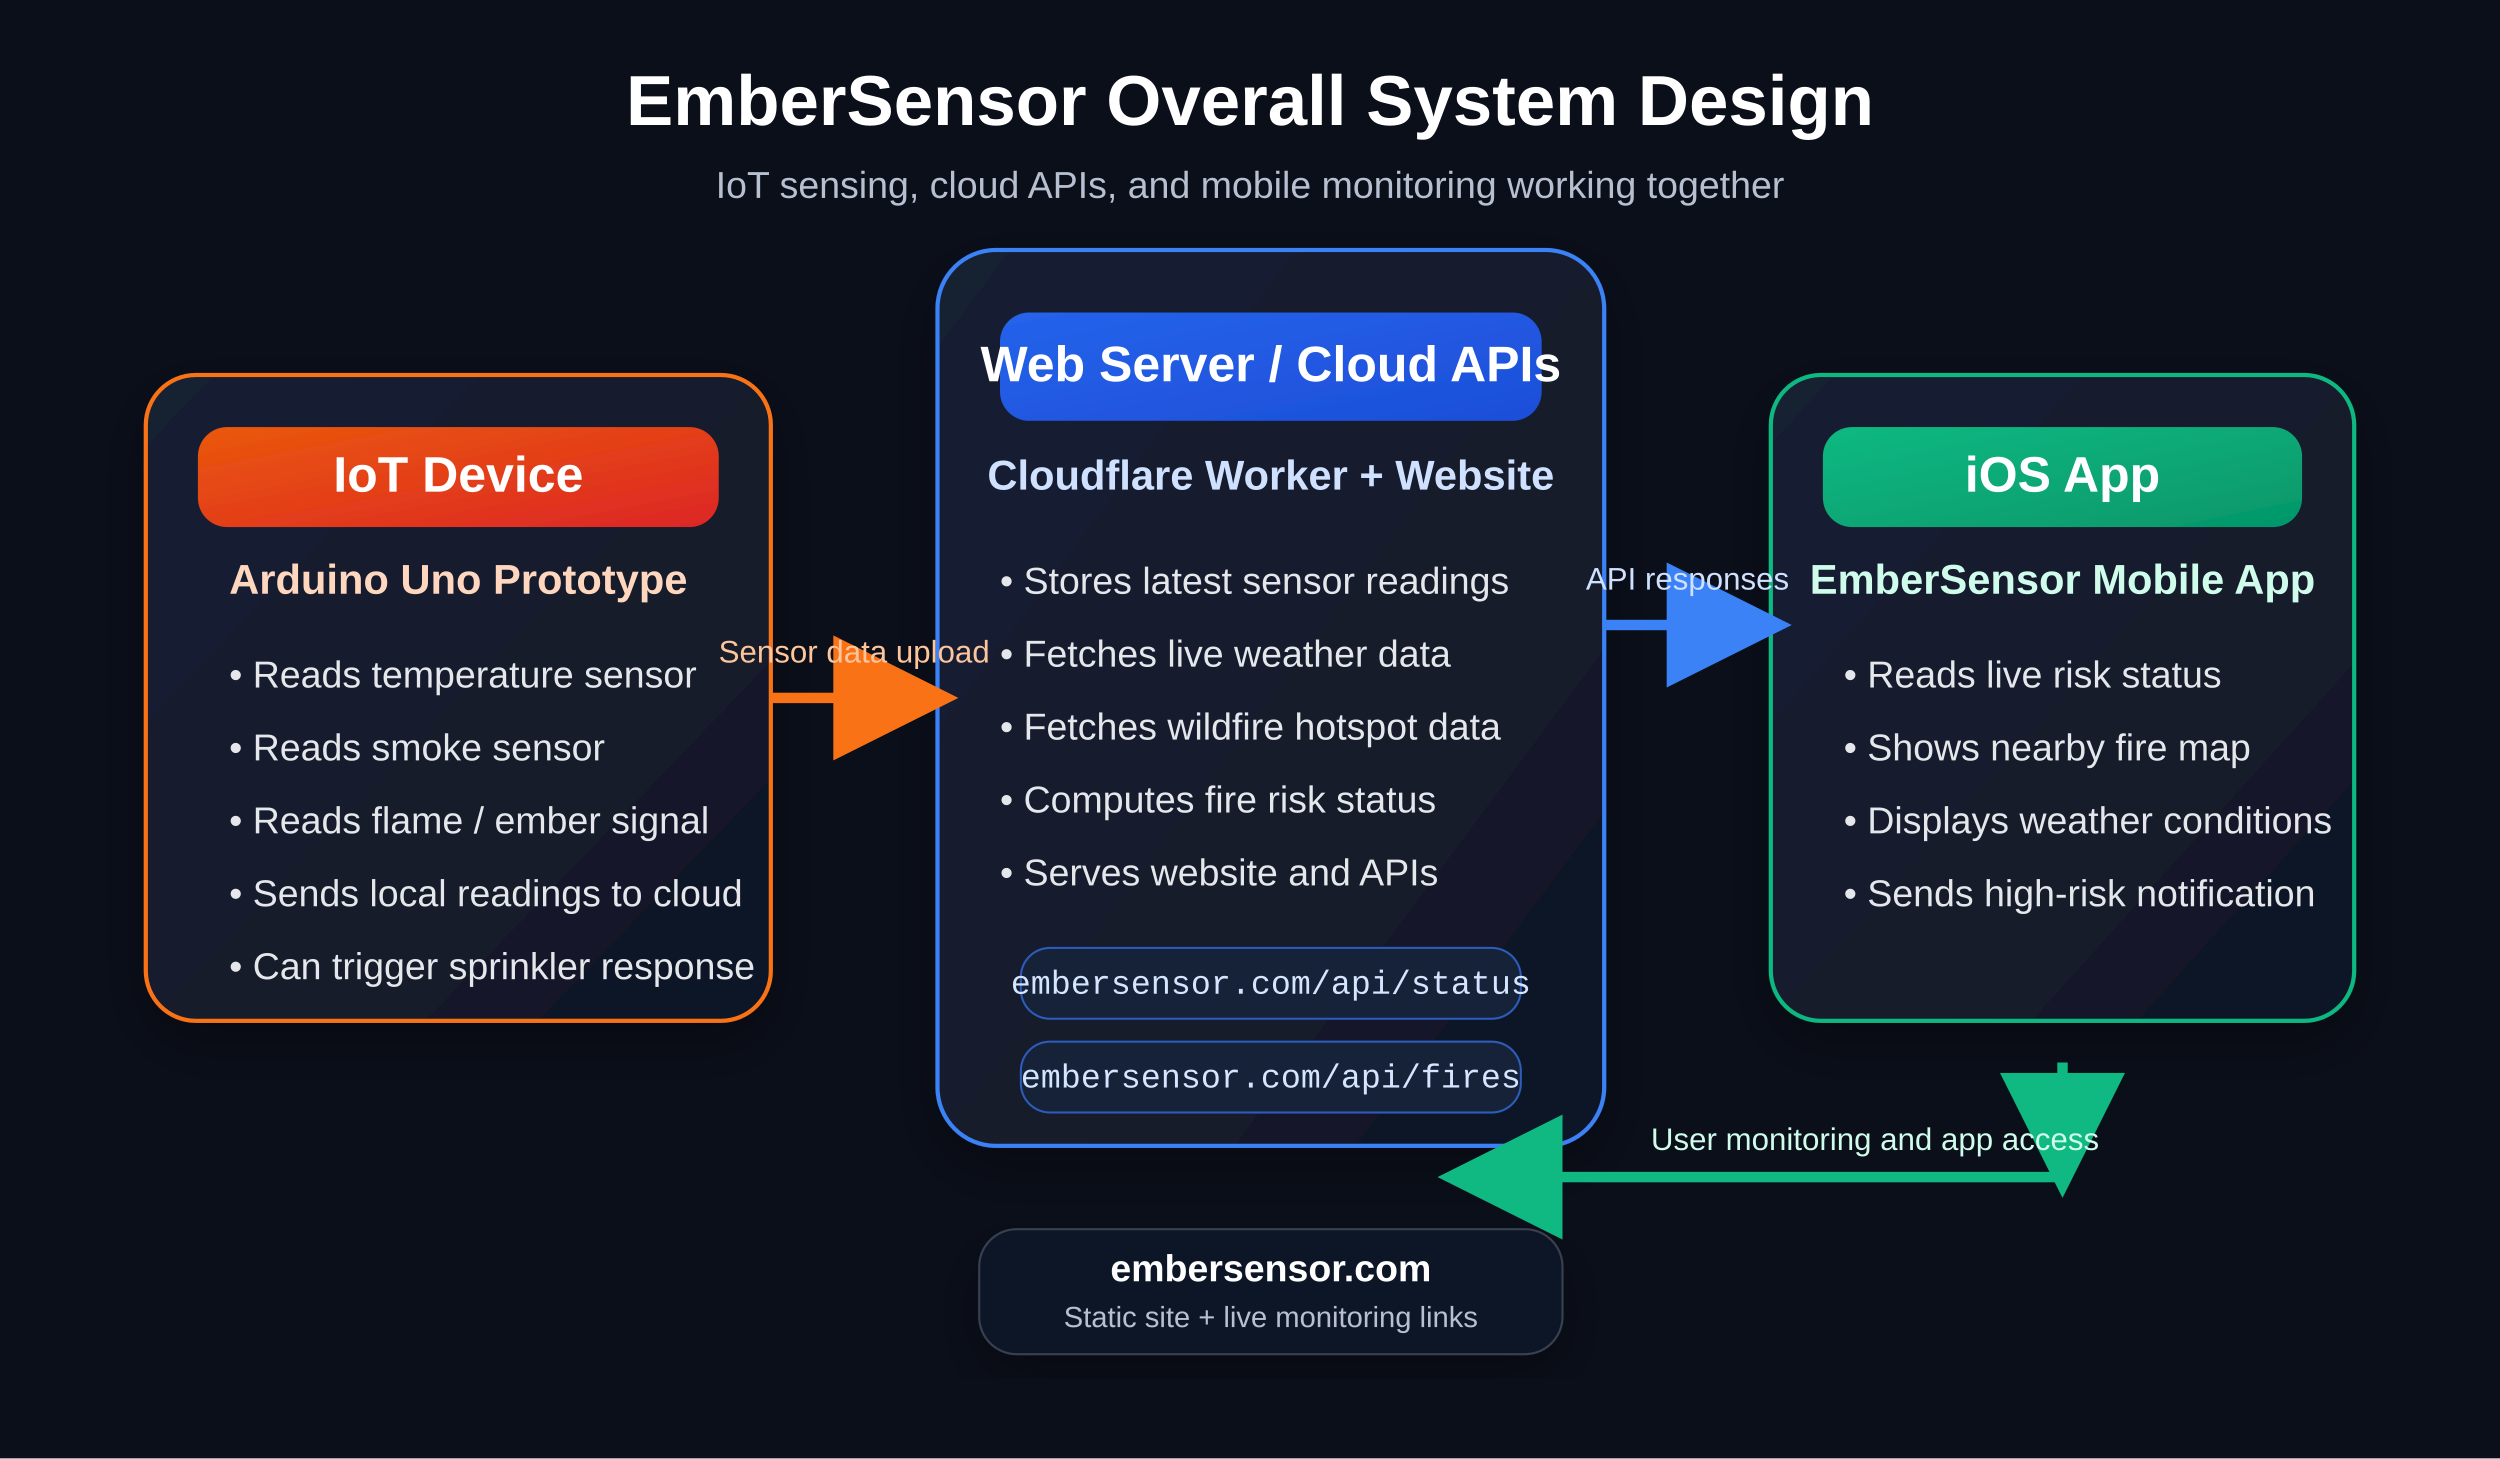
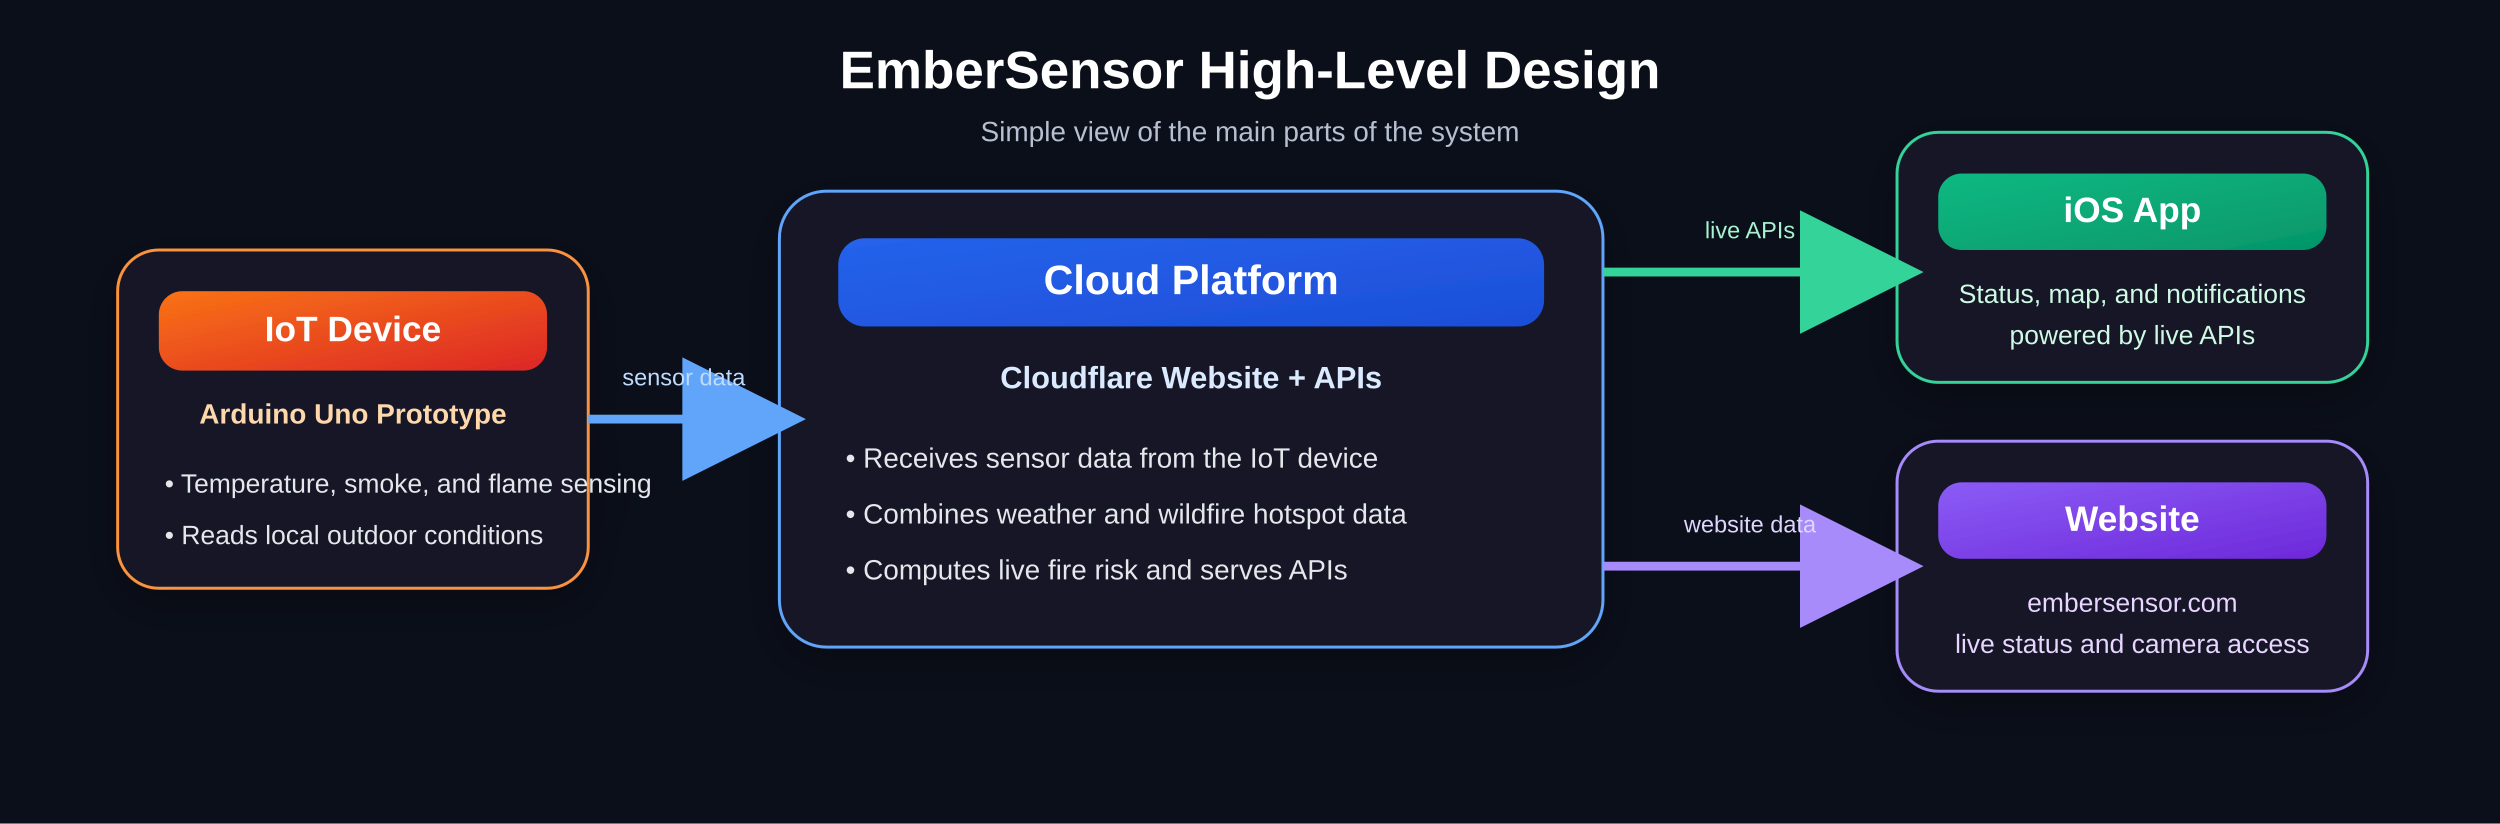
- <svg xmlns="http://www.w3.org/2000/svg" width="1200" height="700" viewBox="0 0 1200 700" fill="none">
-   <rect width="1200" height="700" fill="#0B0F1A" />
+ <svg xmlns="http://www.w3.org/2000/svg" width="1700" height="560" viewBox="0 0 1700 560" fill="none">
+   <rect width="1700" height="560" fill="#0B0F1A" />
  <defs>
-     <linearGradient id="cardDark" x1="0" y1="0" x2="1" y2="1">
-       <stop offset="0%" stop-color="#182033" />
-       <stop offset="100%" stop-color="#101726" />
-     </linearGradient>
-     <linearGradient id="orangeGrad" x1="0" y1="0" x2="1" y2="1">
-       <stop offset="0%" stop-color="#EA580C" />
+     <linearGradient id="iotGrad" x1="0" y1="0" x2="1" y2="1">
+       <stop offset="0%" stop-color="#F97316" />
      <stop offset="100%" stop-color="#DC2626" />
    </linearGradient>
-     <linearGradient id="blueGrad" x1="0" y1="0" x2="1" y2="1">
+     <linearGradient id="cloudGrad" x1="0" y1="0" x2="1" y2="1">
      <stop offset="0%" stop-color="#2563EB" />
      <stop offset="100%" stop-color="#1D4ED8" />
    </linearGradient>
-     <linearGradient id="greenGrad" x1="0" y1="0" x2="1" y2="1">
+     <linearGradient id="appGrad" x1="0" y1="0" x2="1" y2="1">
      <stop offset="0%" stop-color="#10B981" />
      <stop offset="100%" stop-color="#059669" />
    </linearGradient>
-     <filter id="shadow" x="-20%" y="-20%" width="140%" height="140%">
-       <feDropShadow dx="0" dy="10" stdDeviation="14" flood-color="#000000" flood-opacity="0.35" />
+     <linearGradient id="siteGrad" x1="0" y1="0" x2="1" y2="1">
+       <stop offset="0%" stop-color="#8B5CF6" />
+       <stop offset="100%" stop-color="#6D28D9" />
+     </linearGradient>
+     <filter id="shadow" x="-20%" y="-20%" width="140%" height="160%">
+       <feDropShadow dx="0" dy="10" stdDeviation="16" flood-color="#000000" flood-opacity="0.30" />
    </filter>
-     <marker id="arrowOrange" markerWidth="12" markerHeight="12" refX="10" refY="6" orient="auto">
-       <path d="M0,0 L12,6 L0,12 Z" fill="#F97316" />
+     <marker id="arrowBlue" markerWidth="14" markerHeight="14" refX="11" refY="7" orient="auto">
+       <path d="M0 0 L14 7 L0 14 Z" fill="#60A5FA" />
    </marker>
-     <marker id="arrowBlue" markerWidth="12" markerHeight="12" refX="10" refY="6" orient="auto">
-       <path d="M0,0 L12,6 L0,12 Z" fill="#3B82F6" />
+     <marker id="arrowGreen" markerWidth="14" markerHeight="14" refX="11" refY="7" orient="auto">
+       <path d="M0 0 L14 7 L0 14 Z" fill="#34D399" />
    </marker>
-     <marker id="arrowGreen" markerWidth="12" markerHeight="12" refX="10" refY="6" orient="auto">
-       <path d="M0,0 L12,6 L0,12 Z" fill="#10B981" />
+     <marker id="arrowPurple" markerWidth="14" markerHeight="14" refX="11" refY="7" orient="auto">
+       <path d="M0 0 L14 7 L0 14 Z" fill="#A78BFA" />
    </marker>
  </defs>
-   <text x="600" y="60" text-anchor="middle" fill="white" font-size="34" font-family="Arial" font-weight="700">
-     EmberSensor Overall System Design
+   <text x="850" y="60" text-anchor="middle" fill="white" font-size="36" font-family="Arial" font-weight="700">
+     EmberSensor High-Level Design
  </text>
-   <text x="600" y="95" text-anchor="middle" fill="#B7C0D1" font-size="18" font-family="Arial">
-     IoT sensing, cloud APIs, and mobile monitoring working together
+   <text x="850" y="96" text-anchor="middle" fill="#B7C0D1" font-size="19" font-family="Arial">
+     Simple view of the main parts of the system
  </text>
  <g filter="url(#shadow)">
-     <rect x="70" y="180" rx="24" ry="24" width="300" height="310" fill="url(#cardDark)" stroke="#F97316" stroke-width="2" />
-     <rect x="95" y="205" rx="14" ry="14" width="250" height="48" fill="url(#orangeGrad)" />
-     <text x="220" y="236" text-anchor="middle" fill="white" font-size="24" font-family="Arial" font-weight="700">
+     <rect x="80" y="170" rx="28" ry="28" width="320" height="230" fill="#121827" stroke="#FB923C" stroke-width="2" />
+     <rect x="108" y="198" rx="16" ry="16" width="264" height="54" fill="url(#iotGrad)" />
+     <text x="240" y="232" text-anchor="middle" fill="white" font-size="24" font-family="Arial" font-weight="700">
      IoT Device
    </text>
-     <text x="220" y="285" text-anchor="middle" fill="#FFD7BF" font-size="20" font-family="Arial" font-weight="700">
+     <text x="240" y="288" text-anchor="middle" fill="#FED7AA" font-size="19" font-family="Arial" font-weight="700">
      Arduino Uno Prototype
    </text>
-     <text x="110" y="330" fill="#E5E7EB" font-size="18" font-family="Arial">• Reads temperature sensor</text>
-     <text x="110" y="365" fill="#E5E7EB" font-size="18" font-family="Arial">• Reads smoke sensor</text>
-     <text x="110" y="400" fill="#E5E7EB" font-size="18" font-family="Arial">• Reads flame / ember signal</text>
-     <text x="110" y="435" fill="#E5E7EB" font-size="18" font-family="Arial">• Sends local readings to cloud</text>
-     <text x="110" y="470" fill="#E5E7EB" font-size="18" font-family="Arial">• Can trigger sprinkler response</text>
+     <text x="112" y="335" fill="#E5E7EB" font-size="18" font-family="Arial">• Temperature, smoke, and flame sensing</text>
+     <text x="112" y="370" fill="#E5E7EB" font-size="18" font-family="Arial">• Reads local outdoor conditions</text>
  </g>
  <g filter="url(#shadow)">
-     <rect x="450" y="120" rx="28" ry="28" width="320" height="430" fill="url(#cardDark)" stroke="#3B82F6" stroke-width="2" />
-     <rect x="480" y="150" rx="14" ry="14" width="260" height="52" fill="url(#blueGrad)" />
-     <text x="610" y="183" text-anchor="middle" fill="white" font-size="24" font-family="Arial" font-weight="700">
-       Web Server / Cloud APIs
+     <rect x="530" y="130" rx="32" ry="32" width="560" height="310" fill="#121827" stroke="#60A5FA" stroke-width="2" />
+     <rect x="570" y="162" rx="18" ry="18" width="480" height="60" fill="url(#cloudGrad)" />
+     <text x="810" y="200" text-anchor="middle" fill="white" font-size="28" font-family="Arial" font-weight="700">
+       Cloud Platform
    </text>
-     <text x="610" y="235" text-anchor="middle" fill="#CFE1FF" font-size="20" font-family="Arial" font-weight="700">
-       Cloudflare Worker + Website
+     <text x="810" y="264" text-anchor="middle" fill="#DBEAFE" font-size="21" font-family="Arial" font-weight="700">
+       Cloudflare Website + APIs
    </text>
-     <text x="480" y="285" fill="#E5E7EB" font-size="18" font-family="Arial">• Stores latest sensor readings</text>
-     <text x="480" y="320" fill="#E5E7EB" font-size="18" font-family="Arial">• Fetches live weather data</text>
-     <text x="480" y="355" fill="#E5E7EB" font-size="18" font-family="Arial">• Fetches wildfire hotspot data</text>
-     <text x="480" y="390" fill="#E5E7EB" font-size="18" font-family="Arial">• Computes fire risk status</text>
-     <text x="480" y="425" fill="#E5E7EB" font-size="18" font-family="Arial">• Serves website and APIs</text>
-     <rect x="490" y="455" rx="14" ry="14" width="240" height="34" fill="#132238" stroke="#2D5BBA" />
-     <text x="610" y="477" text-anchor="middle" fill="#D6E4FF" font-size="16" font-family="Courier New">
-       embersensor.com/api/status
+     <text x="575" y="318" fill="#E5E7EB" font-size="19" font-family="Arial">• Receives sensor data from the IoT device</text>
+     <text x="575" y="356" fill="#E5E7EB" font-size="19" font-family="Arial">• Combines weather and wildfire hotspot data</text>
+     <text x="575" y="394" fill="#E5E7EB" font-size="19" font-family="Arial">• Computes live fire risk and serves APIs</text>
+   </g>
+   <g filter="url(#shadow)">
+     <rect x="1290" y="90" rx="28" ry="28" width="320" height="170" fill="#121827" stroke="#34D399" stroke-width="2" />
+     <rect x="1318" y="118" rx="16" ry="16" width="264" height="52" fill="url(#appGrad)" />
+     <text x="1450" y="151" text-anchor="middle" fill="white" font-size="24" font-family="Arial" font-weight="700">
+       iOS App
    </text>
-     <rect x="490" y="500" rx="14" ry="14" width="240" height="34" fill="#132238" stroke="#2D5BBA" />
-     <text x="610" y="522" text-anchor="middle" fill="#D6E4FF" font-size="16" font-family="Courier New">
-       embersensor.com/api/fires
+     <text x="1450" y="206" text-anchor="middle" fill="#D1FAE5" font-size="18" font-family="Arial">
+       Status, map, and notifications
+     </text>
+     <text x="1450" y="234" text-anchor="middle" fill="#D1FAE5" font-size="18" font-family="Arial">
+       powered by live APIs
    </text>
  </g>
  <g filter="url(#shadow)">
-     <rect x="850" y="180" rx="24" ry="24" width="280" height="310" fill="url(#cardDark)" stroke="#10B981" stroke-width="2" />
-     <rect x="875" y="205" rx="14" ry="14" width="230" height="48" fill="url(#greenGrad)" />
-     <text x="990" y="236" text-anchor="middle" fill="white" font-size="24" font-family="Arial" font-weight="700">
-       iOS App
+     <rect x="1290" y="300" rx="28" ry="28" width="320" height="170" fill="#121827" stroke="#A78BFA" stroke-width="2" />
+     <rect x="1318" y="328" rx="16" ry="16" width="264" height="52" fill="url(#siteGrad)" />
+     <text x="1450" y="361" text-anchor="middle" fill="white" font-size="24" font-family="Arial" font-weight="700">
+       Website
    </text>
-     <text x="990" y="285" text-anchor="middle" fill="#CFFCEB" font-size="20" font-family="Arial" font-weight="700">
-       EmberSensor Mobile App
-     </text>
-     <text x="885" y="330" fill="#E5E7EB" font-size="18" font-family="Arial">• Reads live risk status</text>
-     <text x="885" y="365" fill="#E5E7EB" font-size="18" font-family="Arial">• Shows nearby fire map</text>
-     <text x="885" y="400" fill="#E5E7EB" font-size="18" font-family="Arial">• Displays weather conditions</text>
-     <text x="885" y="435" fill="#E5E7EB" font-size="18" font-family="Arial">• Sends high-risk notification</text>
-   </g>
-   <g filter="url(#shadow)">
-     <rect x="470" y="590" rx="18" ry="18" width="280" height="60" fill="#111827" stroke="#374151" />
-     <text x="610" y="615" text-anchor="middle" fill="white" font-size="18" font-family="Arial" font-weight="700">
+     <text x="1450" y="416" text-anchor="middle" fill="#E9D5FF" font-size="18" font-family="Arial">
      embersensor.com
    </text>
-     <text x="610" y="637" text-anchor="middle" fill="#B7C0D1" font-size="14" font-family="Arial">
-       Static site + live monitoring links
+     <text x="1450" y="444" text-anchor="middle" fill="#E9D5FF" font-size="18" font-family="Arial">
+       live status and camera access
    </text>
  </g>
-   <line x1="370" y1="335" x2="450" y2="335" stroke="#F97316" stroke-width="5" marker-end="url(#arrowOrange)" />
-   <text x="410" y="318" text-anchor="middle" fill="#FDC59B" font-size="15" font-family="Arial">
-     Sensor data upload
+   <line x1="400" y1="285" x2="530" y2="285" stroke="#60A5FA" stroke-width="6" marker-end="url(#arrowBlue)" />
+   <text x="465" y="262" text-anchor="middle" fill="#BFDBFE" font-size="16" font-family="Arial">
+     sensor data
  </text>
-   <line x1="770" y1="300" x2="850" y2="300" stroke="#3B82F6" stroke-width="5" marker-end="url(#arrowBlue)" />
-   <text x="810" y="283" text-anchor="middle" fill="#CFE1FF" font-size="15" font-family="Arial">
-     API responses
+   <line x1="1090" y1="185" x2="1290" y2="185" stroke="#34D399" stroke-width="6" marker-end="url(#arrowGreen)" />
+   <text x="1190" y="162" text-anchor="middle" fill="#A7F3D0" font-size="16" font-family="Arial">
+     live APIs
  </text>
-   <line x1="990" y1="510" x2="990" y2="565" stroke="#10B981" stroke-width="5" marker-end="url(#arrowGreen)" />
-   <line x1="990" y1="565" x2="700" y2="565" stroke="#10B981" stroke-width="5" marker-end="url(#arrowGreen)" />
-   <text x="900" y="552" text-anchor="middle" fill="#CFFCEB" font-size="15" font-family="Arial">
-     User monitoring and app access
+   <line x1="1090" y1="385" x2="1290" y2="385" stroke="#A78BFA" stroke-width="6" marker-end="url(#arrowPurple)" />
+   <text x="1190" y="362" text-anchor="middle" fill="#DDD6FE" font-size="16" font-family="Arial">
+     website data
  </text>
</svg>
